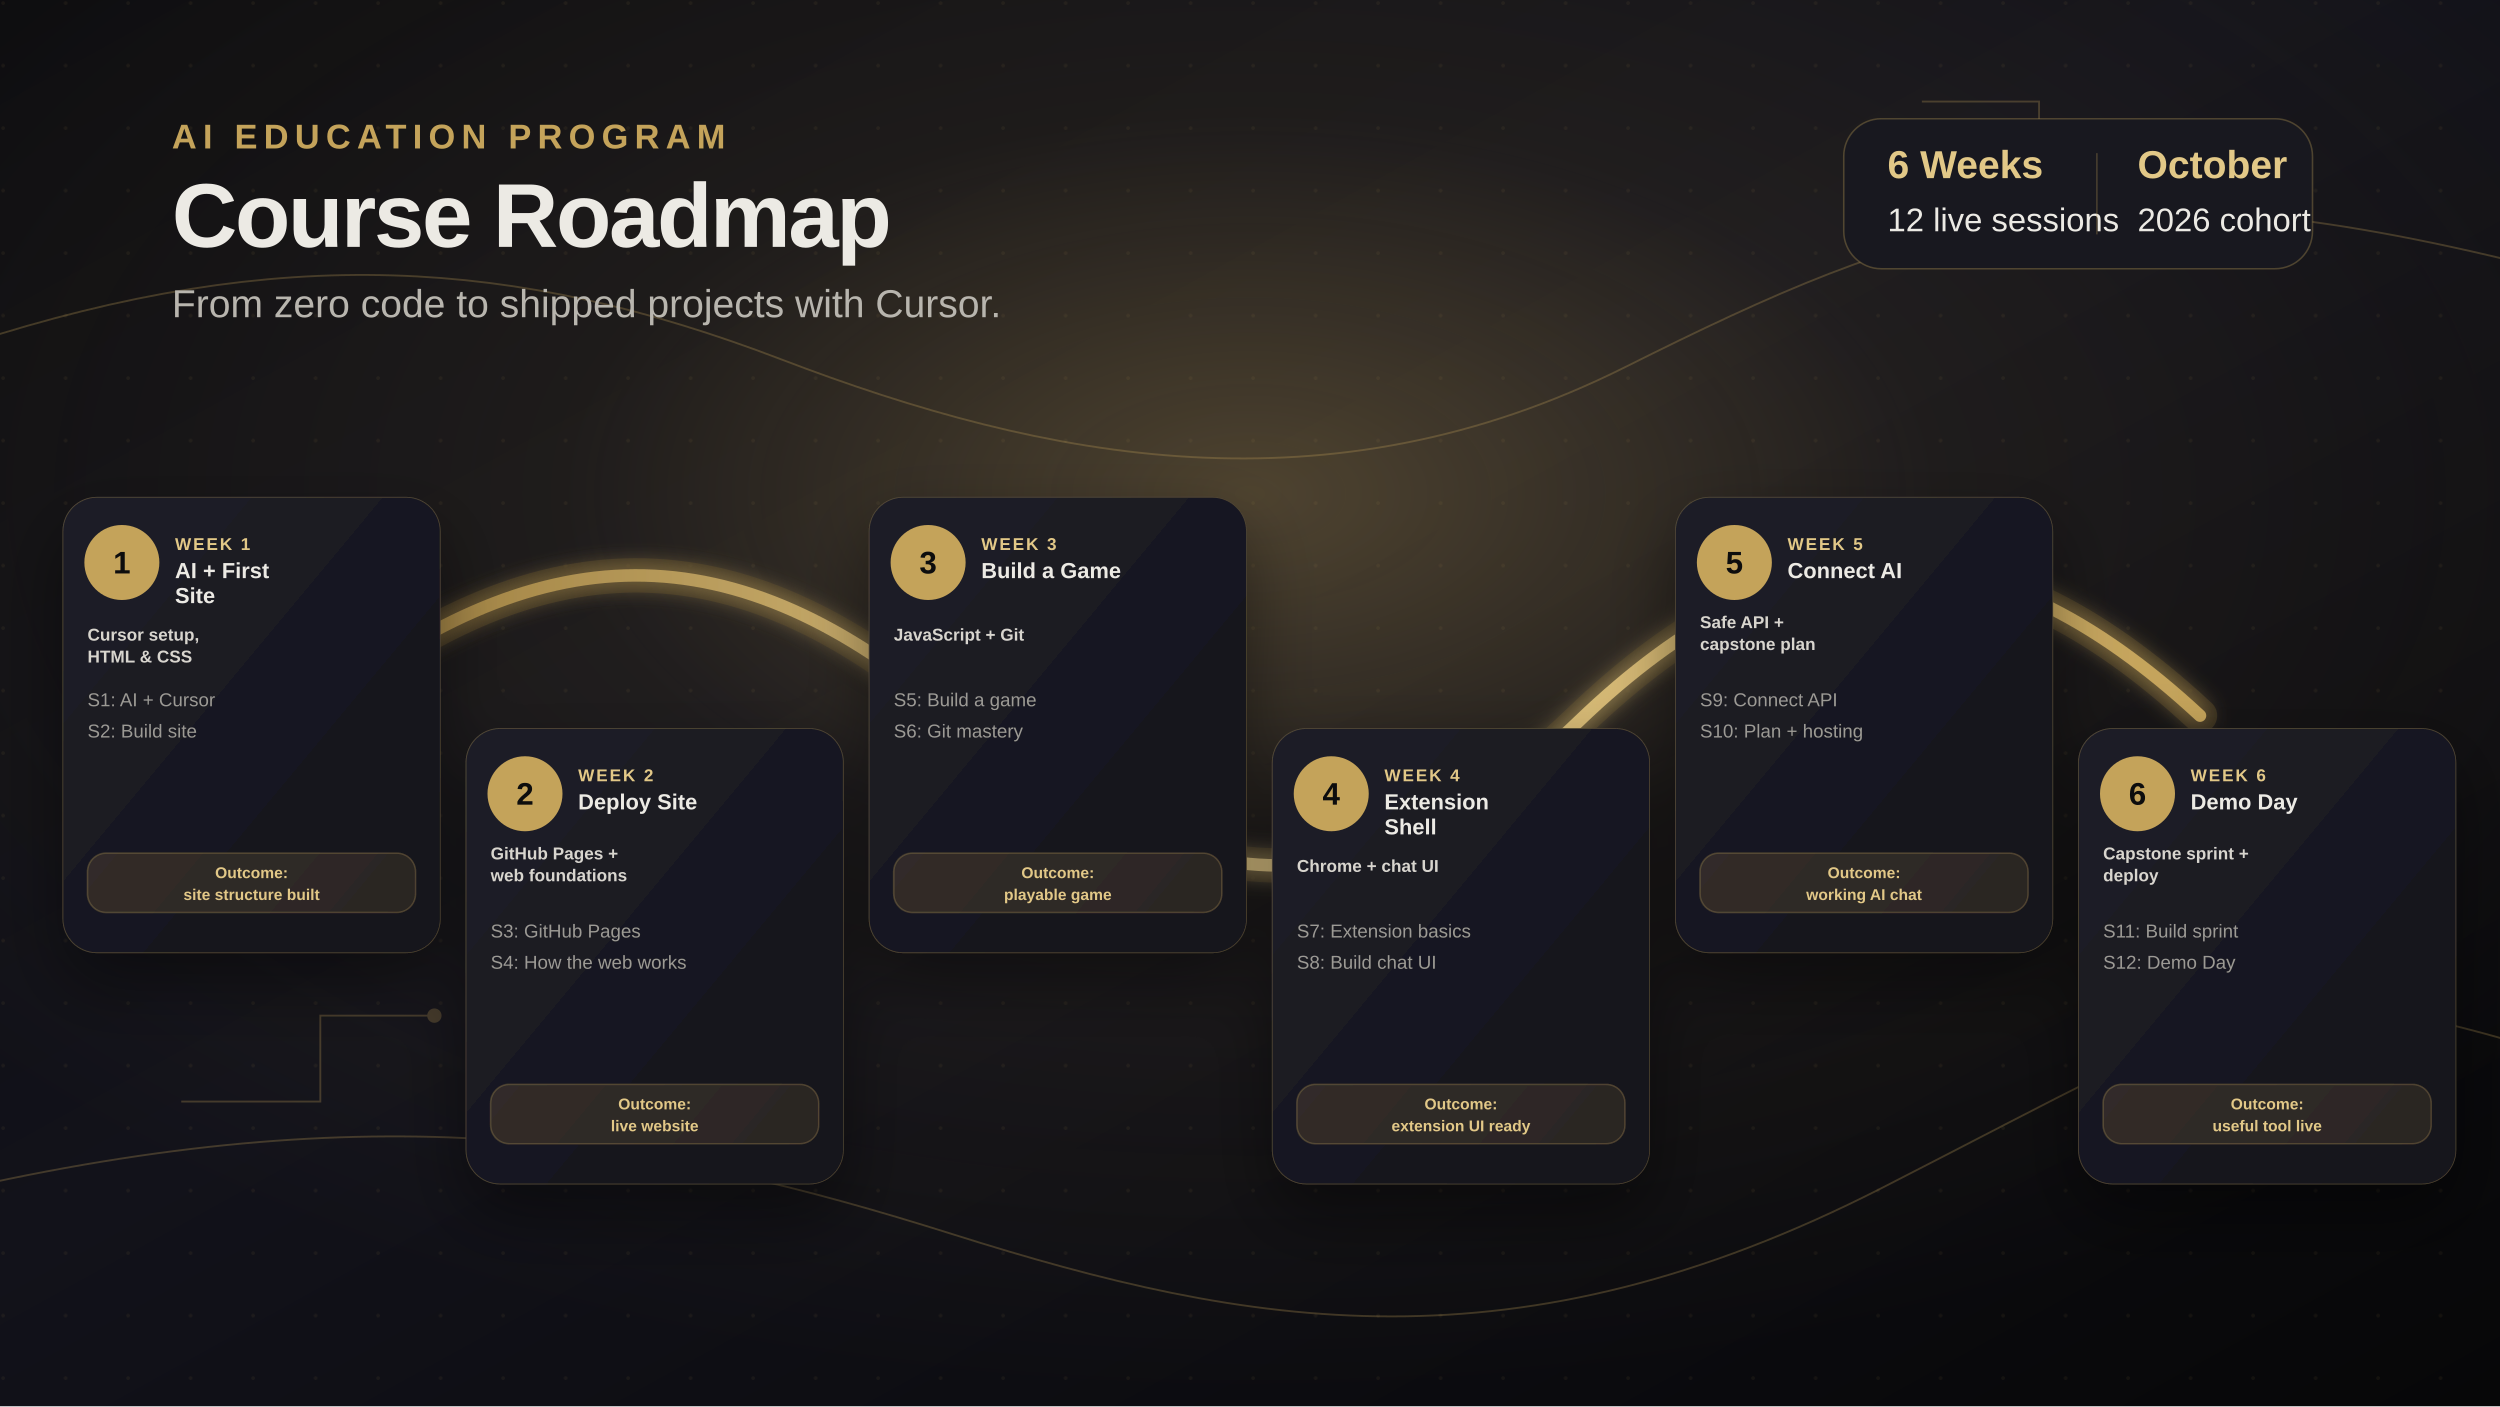
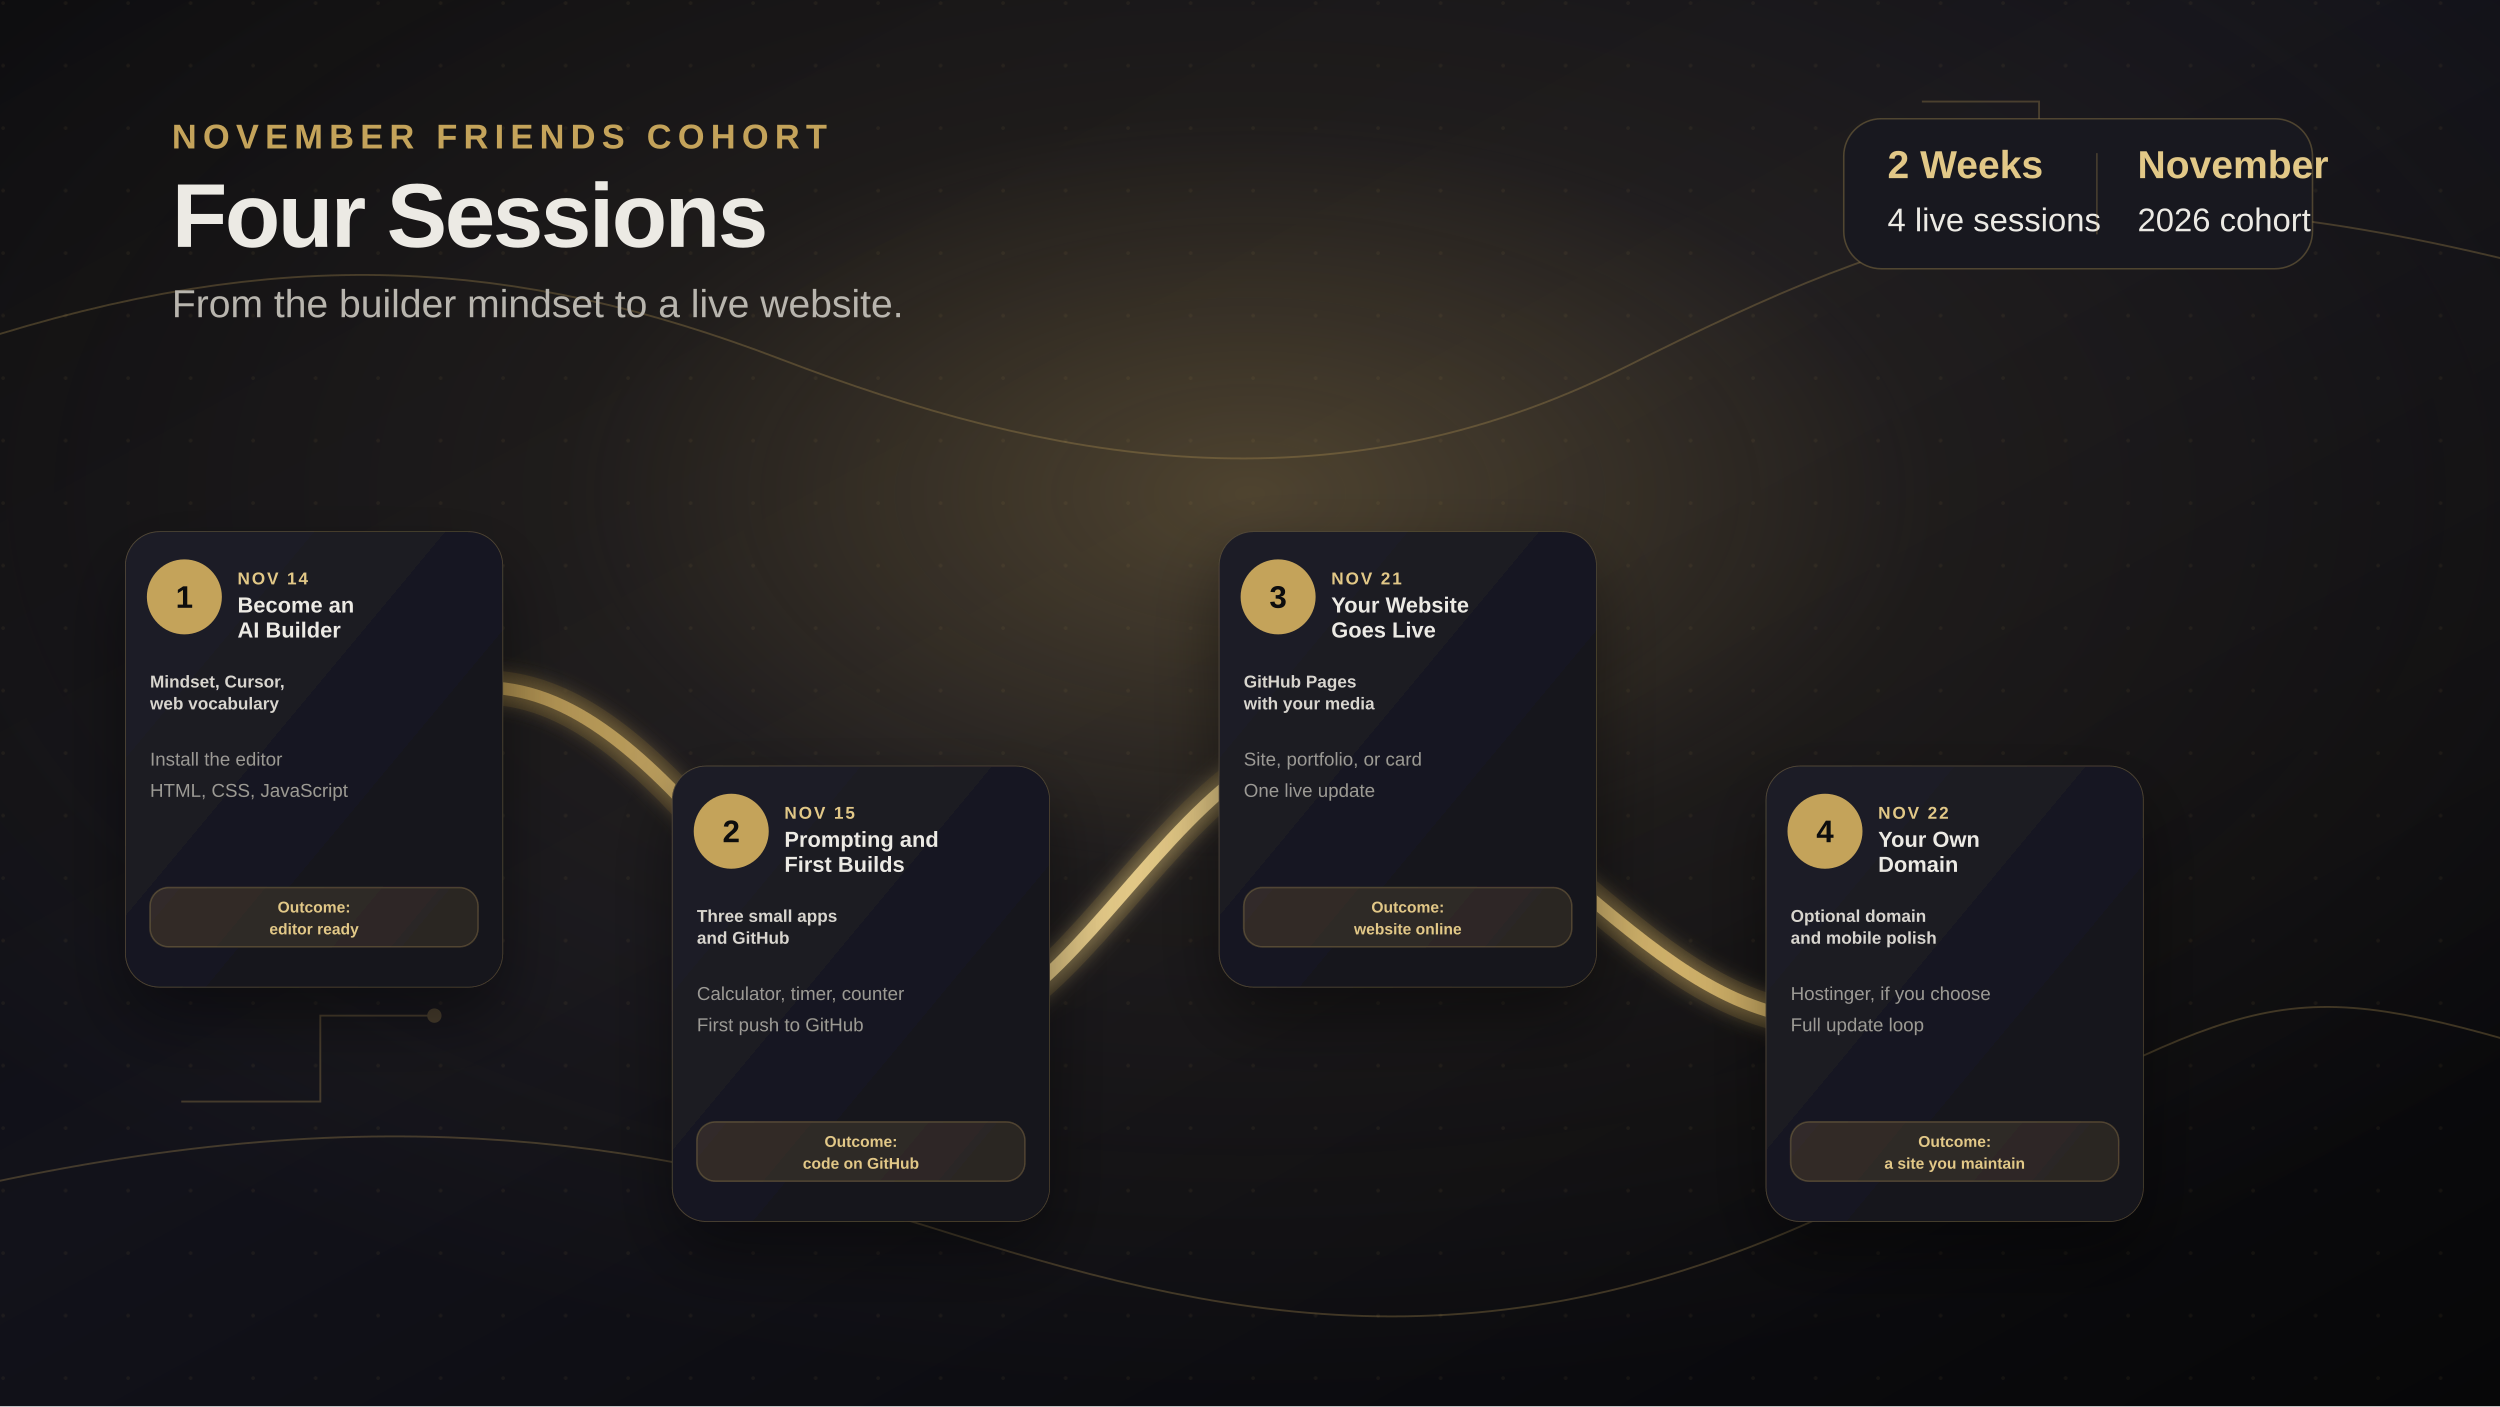
<svg xmlns="http://www.w3.org/2000/svg" width="1600" height="900" viewBox="0 0 1600 900" role="img" aria-labelledby="title desc">
  <defs>
    <linearGradient id="bgGradient" x1="0" y1="0" x2="1" y2="1">
      <stop offset="0" stop-color="#0c0c0f" />
      <stop offset="0.45" stop-color="#12121a" />
      <stop offset="1" stop-color="#070708" />
    </linearGradient>
    <radialGradient id="goldGlow" cx="50%" cy="35%" r="65%">
      <stop offset="0" stop-color="#c4a35a" stop-opacity="0.34" />
      <stop offset="0.42" stop-color="#c4a35a" stop-opacity="0.08" />
      <stop offset="1" stop-color="#c4a35a" stop-opacity="0" />
    </radialGradient>
    <linearGradient id="goldStroke" x1="0" y1="0" x2="1" y2="0">
      <stop offset="0" stop-color="#9a7b3c" />
      <stop offset="0.48" stop-color="#e2c887" />
      <stop offset="1" stop-color="#c4a35a" />
    </linearGradient>
    <linearGradient id="cardGradient" x1="0" y1="0" x2="1" y2="1">
      <stop offset="0" stop-color="#1f1f28" />
      <stop offset="1" stop-color="#12121a" />
    </linearGradient>
    <filter id="softShadow" x="-20%" y="-20%" width="140%" height="150%">
      <feDropShadow dx="0" dy="20" stdDeviation="22" flood-color="#000000" flood-opacity="0.42" />
    </filter>
    <filter id="goldBloom" x="-80%" y="-80%" width="260%" height="260%">
      <feGaussianBlur stdDeviation="8" result="blur" />
      <feMerge>
        <feMergeNode in="blur" />
        <feMergeNode in="SourceGraphic" />
      </feMerge>
    </filter>
    <pattern id="dotGrid" width="40" height="40" patternUnits="userSpaceOnUse">
      <circle cx="2" cy="2" r="1.2" fill="#c4a35a" opacity="0.18" />
    </pattern>
    <clipPath id="weekCardClip">
      <rect width="242" height="292" rx="22" />
    </clipPath>
  </defs>
  <rect width="1600" height="900" fill="url(#bgGradient)" />
  <rect width="1600" height="900" fill="url(#goldGlow)" />
  <rect width="1600" height="900" fill="url(#dotGrid)" opacity="0.38" />
  <g opacity="0.28" stroke="#c4a35a" stroke-width="1.2" fill="none">
    <path d="M-20 220 C180 155 330 165 500 230 S850 330 1040 235 1340 100 1620 170" />
    <path d="M-20 760 C250 700 420 730 610 790 S970 880 1205 760 1450 620 1620 670" />
    <path d="M1230 65 L1305 65 L1305 120 L1378 120" />
    <path d="M116 705 L205 705 L205 650 L278 650" />
    <circle cx="1378" cy="120" r="4" fill="#c4a35a" />
    <circle cx="278" cy="650" r="4" fill="#c4a35a" />
  </g>
  <g font-family="Outfit, DM Sans, Segoe UI, Arial, sans-serif">
-     <text x="110" y="95" fill="#c4a35a" font-size="22" font-weight="700" letter-spacing="4">AI EDUCATION PROGRAM</text>
-     <text x="110" y="158" fill="#eceae4" font-size="58" font-weight="700" letter-spacing="-1.5">Course Roadmap</text>
-     <text x="110" y="203" fill="#b8b5ae" font-size="25">From zero code to shipped projects with Cursor.</text>
+     <text x="110" y="95" fill="#c4a35a" font-size="22" font-weight="700" letter-spacing="4">NOVEMBER FRIENDS COHORT</text>
+     <text x="110" y="158" fill="#eceae4" font-size="58" font-weight="700" letter-spacing="-1.5">Four Sessions</text>
+     <text x="110" y="203" fill="#b8b5ae" font-size="25">From the builder mindset to a live website.</text>
    <g transform="translate(1180 76)">
      <rect x="0" y="0" width="300" height="96" rx="24" fill="#18181f" stroke="#c4a35a" stroke-opacity="0.32" />
-       <text x="28" y="38" fill="#e2c887" font-size="25" font-weight="700">6 Weeks</text>
-       <text x="28" y="72" fill="#eceae4" font-size="21">12 live sessions</text>
+       <text x="28" y="38" fill="#e2c887" font-size="25" font-weight="700">2 Weeks</text>
+       <text x="28" y="72" fill="#eceae4" font-size="21">4 live sessions</text>
      <line x1="162" y1="22" x2="162" y2="74" stroke="#c4a35a" stroke-opacity="0.28" />
-       <text x="188" y="38" fill="#e2c887" font-size="25" font-weight="700">October</text>
+       <text x="188" y="38" fill="#e2c887" font-size="25" font-weight="700">November</text>
      <text x="188" y="72" fill="#eceae4" font-size="21">2026 cohort</text>
    </g>
  </g>
-   <path d="M195 460 C345 338 470 338 610 458 S875 592 1010 462 1270 330 1408 458" fill="none" stroke="#4b3d22" stroke-width="22" stroke-linecap="round" opacity="0.52" />
-   <path d="M195 460 C345 338 470 338 610 458 S875 592 1010 462 1270 330 1408 458" fill="none" stroke="url(#goldStroke)" stroke-width="8" stroke-linecap="round" filter="url(#goldBloom)" />
+   <path d="M201 486 C360 360 430 520 551 636 S760 400 901 486 S1100 700 1251 636" fill="none" stroke="#4b3d22" stroke-width="22" stroke-linecap="round" opacity="0.52" />
+   <path d="M201 486 C360 360 430 520 551 636 S760 400 901 486 S1100 700 1251 636" fill="none" stroke="url(#goldStroke)" stroke-width="8" stroke-linecap="round" filter="url(#goldBloom)" />
  <g font-family="DM Sans, Segoe UI, Arial, sans-serif" filter="url(#softShadow)">
-     <g transform="translate(40 318)" clip-path="url(#weekCardClip)">
+     <g transform="translate(80 340)" clip-path="url(#weekCardClip)">
      <rect width="242" height="292" rx="22" fill="url(#cardGradient)" stroke="#c4a35a" stroke-opacity="0.34" />
      <circle cx="38" cy="42" r="24" fill="#c4a35a" />
      <text x="38" y="49" text-anchor="middle" fill="#0c0c0f" font-size="20" font-weight="800">1</text>
-       <text x="72" y="34" fill="#e2c887" font-size="11" font-weight="800" letter-spacing="1.2">WEEK 1</text>
+       <text x="72" y="34" fill="#e2c887" font-size="11" font-weight="800" letter-spacing="1.2">NOV 14</text>
      <text x="72" y="52" fill="#eceae4" font-size="14" font-weight="800">
-         <tspan x="72" dy="0">AI + First</tspan>
-         <tspan x="72" dy="16">Site</tspan>
+         <tspan x="72" dy="0">Become an</tspan>
+         <tspan x="72" dy="16">AI Builder</tspan>
      </text>
-       <text x="16" y="92" fill="#d8d5ce" font-size="11" font-weight="700">
-         <tspan x="16" dy="0">Cursor setup,</tspan>
-         <tspan x="16" dy="14">HTML &amp; CSS</tspan>
+       <text x="16" y="100" fill="#d8d5ce" font-size="11" font-weight="700">
+         <tspan x="16" dy="0">Mindset, Cursor,</tspan>
+         <tspan x="16" dy="14">web vocabulary</tspan>
      </text>
-       <text x="16" y="134" fill="#9c9a94" font-size="12">S1: AI + Cursor</text>
-       <text x="16" y="154" fill="#9c9a94" font-size="12">S2: Build site</text>
+       <text x="16" y="150" fill="#9c9a94" font-size="12">Install the editor</text>
+       <text x="16" y="170" fill="#9c9a94" font-size="12">HTML, CSS, JavaScript</text>
      <rect x="16" y="228" width="210" height="38" rx="12" fill="#c4a35a" fill-opacity="0.14" stroke="#c4a35a" stroke-opacity="0.28" />
      <text x="121" y="244" text-anchor="middle" fill="#e2c887" font-size="10" font-weight="700">Outcome:</text>
-       <text x="121" y="258" text-anchor="middle" fill="#e2c887" font-size="10" font-weight="700">site structure built</text>
+       <text x="121" y="258" text-anchor="middle" fill="#e2c887" font-size="10" font-weight="700">editor ready</text>
    </g>
-     <g transform="translate(298 466)" clip-path="url(#weekCardClip)">
+     <g transform="translate(430 490)" clip-path="url(#weekCardClip)">
      <rect width="242" height="292" rx="22" fill="url(#cardGradient)" stroke="#c4a35a" stroke-opacity="0.34" />
      <circle cx="38" cy="42" r="24" fill="#c4a35a" />
      <text x="38" y="49" text-anchor="middle" fill="#0c0c0f" font-size="20" font-weight="800">2</text>
-       <text x="72" y="34" fill="#e2c887" font-size="11" font-weight="800" letter-spacing="1.2">WEEK 2</text>
-       <text x="72" y="52" fill="#eceae4" font-size="14" font-weight="800">Deploy Site</text>
-       <text x="16" y="84" fill="#d8d5ce" font-size="11" font-weight="700">
-         <tspan x="16" dy="0">GitHub Pages +</tspan>
-         <tspan x="16" dy="14">web foundations</tspan>
+       <text x="72" y="34" fill="#e2c887" font-size="11" font-weight="800" letter-spacing="1.2">NOV 15</text>
+       <text x="72" y="52" fill="#eceae4" font-size="14" font-weight="800">
+         <tspan x="72" dy="0">Prompting and</tspan>
+         <tspan x="72" dy="16">First Builds</tspan>
      </text>
-       <text x="16" y="134" fill="#9c9a94" font-size="12">S3: GitHub Pages</text>
-       <text x="16" y="154" fill="#9c9a94" font-size="12">S4: How the web works</text>
+       <text x="16" y="100" fill="#d8d5ce" font-size="11" font-weight="700">
+         <tspan x="16" dy="0">Three small apps</tspan>
+         <tspan x="16" dy="14">and GitHub</tspan>
+       </text>
+       <text x="16" y="150" fill="#9c9a94" font-size="12">Calculator, timer, counter</text>
+       <text x="16" y="170" fill="#9c9a94" font-size="12">First push to GitHub</text>
      <rect x="16" y="228" width="210" height="38" rx="12" fill="#c4a35a" fill-opacity="0.14" stroke="#c4a35a" stroke-opacity="0.28" />
      <text x="121" y="244" text-anchor="middle" fill="#e2c887" font-size="10" font-weight="700">Outcome:</text>
-       <text x="121" y="258" text-anchor="middle" fill="#e2c887" font-size="10" font-weight="700">live website</text>
+       <text x="121" y="258" text-anchor="middle" fill="#e2c887" font-size="10" font-weight="700">code on GitHub</text>
    </g>
-     <g transform="translate(556 318)" clip-path="url(#weekCardClip)">
+     <g transform="translate(780 340)" clip-path="url(#weekCardClip)">
      <rect width="242" height="292" rx="22" fill="url(#cardGradient)" stroke="#c4a35a" stroke-opacity="0.34" />
      <circle cx="38" cy="42" r="24" fill="#c4a35a" />
      <text x="38" y="49" text-anchor="middle" fill="#0c0c0f" font-size="20" font-weight="800">3</text>
-       <text x="72" y="34" fill="#e2c887" font-size="11" font-weight="800" letter-spacing="1.2">WEEK 3</text>
-       <text x="72" y="52" fill="#eceae4" font-size="14" font-weight="800">Build a Game</text>
-       <text x="16" y="92" fill="#d8d5ce" font-size="11" font-weight="700">JavaScript + Git</text>
-       <text x="16" y="134" fill="#9c9a94" font-size="12">S5: Build a game</text>
-       <text x="16" y="154" fill="#9c9a94" font-size="12">S6: Git mastery</text>
+       <text x="72" y="34" fill="#e2c887" font-size="11" font-weight="800" letter-spacing="1.2">NOV 21</text>
+       <text x="72" y="52" fill="#eceae4" font-size="14" font-weight="800">
+         <tspan x="72" dy="0">Your Website</tspan>
+         <tspan x="72" dy="16">Goes Live</tspan>
+       </text>
+       <text x="16" y="100" fill="#d8d5ce" font-size="11" font-weight="700">
+         <tspan x="16" dy="0">GitHub Pages</tspan>
+         <tspan x="16" dy="14">with your media</tspan>
+       </text>
+       <text x="16" y="150" fill="#9c9a94" font-size="12">Site, portfolio, or card</text>
+       <text x="16" y="170" fill="#9c9a94" font-size="12">One live update</text>
      <rect x="16" y="228" width="210" height="38" rx="12" fill="#c4a35a" fill-opacity="0.14" stroke="#c4a35a" stroke-opacity="0.28" />
      <text x="121" y="244" text-anchor="middle" fill="#e2c887" font-size="10" font-weight="700">Outcome:</text>
-       <text x="121" y="258" text-anchor="middle" fill="#e2c887" font-size="10" font-weight="700">playable game</text>
+       <text x="121" y="258" text-anchor="middle" fill="#e2c887" font-size="10" font-weight="700">website online</text>
    </g>
-     <g transform="translate(814 466)" clip-path="url(#weekCardClip)">
+     <g transform="translate(1130 490)" clip-path="url(#weekCardClip)">
      <rect width="242" height="292" rx="22" fill="url(#cardGradient)" stroke="#c4a35a" stroke-opacity="0.34" />
      <circle cx="38" cy="42" r="24" fill="#c4a35a" />
      <text x="38" y="49" text-anchor="middle" fill="#0c0c0f" font-size="20" font-weight="800">4</text>
-       <text x="72" y="34" fill="#e2c887" font-size="11" font-weight="800" letter-spacing="1.2">WEEK 4</text>
+       <text x="72" y="34" fill="#e2c887" font-size="11" font-weight="800" letter-spacing="1.2">NOV 22</text>
      <text x="72" y="52" fill="#eceae4" font-size="14" font-weight="800">
-         <tspan x="72" dy="0">Extension</tspan>
-         <tspan x="72" dy="16">Shell</tspan>
+         <tspan x="72" dy="0">Your Own</tspan>
+         <tspan x="72" dy="16">Domain</tspan>
      </text>
-       <text x="16" y="92" fill="#d8d5ce" font-size="11" font-weight="700">Chrome + chat UI</text>
-       <text x="16" y="134" fill="#9c9a94" font-size="12">S7: Extension basics</text>
-       <text x="16" y="154" fill="#9c9a94" font-size="12">S8: Build chat UI</text>
+       <text x="16" y="100" fill="#d8d5ce" font-size="11" font-weight="700">
+         <tspan x="16" dy="0">Optional domain</tspan>
+         <tspan x="16" dy="14">and mobile polish</tspan>
+       </text>
+       <text x="16" y="150" fill="#9c9a94" font-size="12">Hostinger, if you choose</text>
+       <text x="16" y="170" fill="#9c9a94" font-size="12">Full update loop</text>
      <rect x="16" y="228" width="210" height="38" rx="12" fill="#c4a35a" fill-opacity="0.14" stroke="#c4a35a" stroke-opacity="0.28" />
      <text x="121" y="244" text-anchor="middle" fill="#e2c887" font-size="10" font-weight="700">Outcome:</text>
-       <text x="121" y="258" text-anchor="middle" fill="#e2c887" font-size="10" font-weight="700">extension UI ready</text>
-     </g>
-     <g transform="translate(1072 318)" clip-path="url(#weekCardClip)">
-       <rect width="242" height="292" rx="22" fill="url(#cardGradient)" stroke="#c4a35a" stroke-opacity="0.34" />
-       <circle cx="38" cy="42" r="24" fill="#c4a35a" />
-       <text x="38" y="49" text-anchor="middle" fill="#0c0c0f" font-size="20" font-weight="800">5</text>
-       <text x="72" y="34" fill="#e2c887" font-size="11" font-weight="800" letter-spacing="1.2">WEEK 5</text>
-       <text x="72" y="52" fill="#eceae4" font-size="14" font-weight="800">Connect AI</text>
-       <text x="16" y="84" fill="#d8d5ce" font-size="11" font-weight="700">
-         <tspan x="16" dy="0">Safe API +</tspan>
-         <tspan x="16" dy="14">capstone plan</tspan>
-       </text>
-       <text x="16" y="134" fill="#9c9a94" font-size="12">S9: Connect API</text>
-       <text x="16" y="154" fill="#9c9a94" font-size="12">S10: Plan + hosting</text>
-       <rect x="16" y="228" width="210" height="38" rx="12" fill="#c4a35a" fill-opacity="0.14" stroke="#c4a35a" stroke-opacity="0.28" />
-       <text x="121" y="244" text-anchor="middle" fill="#e2c887" font-size="10" font-weight="700">Outcome:</text>
-       <text x="121" y="258" text-anchor="middle" fill="#e2c887" font-size="10" font-weight="700">working AI chat</text>
-     </g>
-     <g transform="translate(1330 466)" clip-path="url(#weekCardClip)">
-       <rect width="242" height="292" rx="22" fill="url(#cardGradient)" stroke="#c4a35a" stroke-opacity="0.34" />
-       <circle cx="38" cy="42" r="24" fill="#c4a35a" />
-       <text x="38" y="49" text-anchor="middle" fill="#0c0c0f" font-size="20" font-weight="800">6</text>
-       <text x="72" y="34" fill="#e2c887" font-size="11" font-weight="800" letter-spacing="1.2">WEEK 6</text>
-       <text x="72" y="52" fill="#eceae4" font-size="14" font-weight="800">Demo Day</text>
-       <text x="16" y="84" fill="#d8d5ce" font-size="11" font-weight="700">
-         <tspan x="16" dy="0">Capstone sprint +</tspan>
-         <tspan x="16" dy="14">deploy</tspan>
-       </text>
-       <text x="16" y="134" fill="#9c9a94" font-size="12">S11: Build sprint</text>
-       <text x="16" y="154" fill="#9c9a94" font-size="12">S12: Demo Day</text>
-       <rect x="16" y="228" width="210" height="38" rx="12" fill="#c4a35a" fill-opacity="0.14" stroke="#c4a35a" stroke-opacity="0.28" />
-       <text x="121" y="244" text-anchor="middle" fill="#e2c887" font-size="10" font-weight="700">Outcome:</text>
-       <text x="121" y="258" text-anchor="middle" fill="#e2c887" font-size="10" font-weight="700">useful tool live</text>
+       <text x="121" y="258" text-anchor="middle" fill="#e2c887" font-size="10" font-weight="700">a site you maintain</text>
    </g>
  </g>
</svg>
